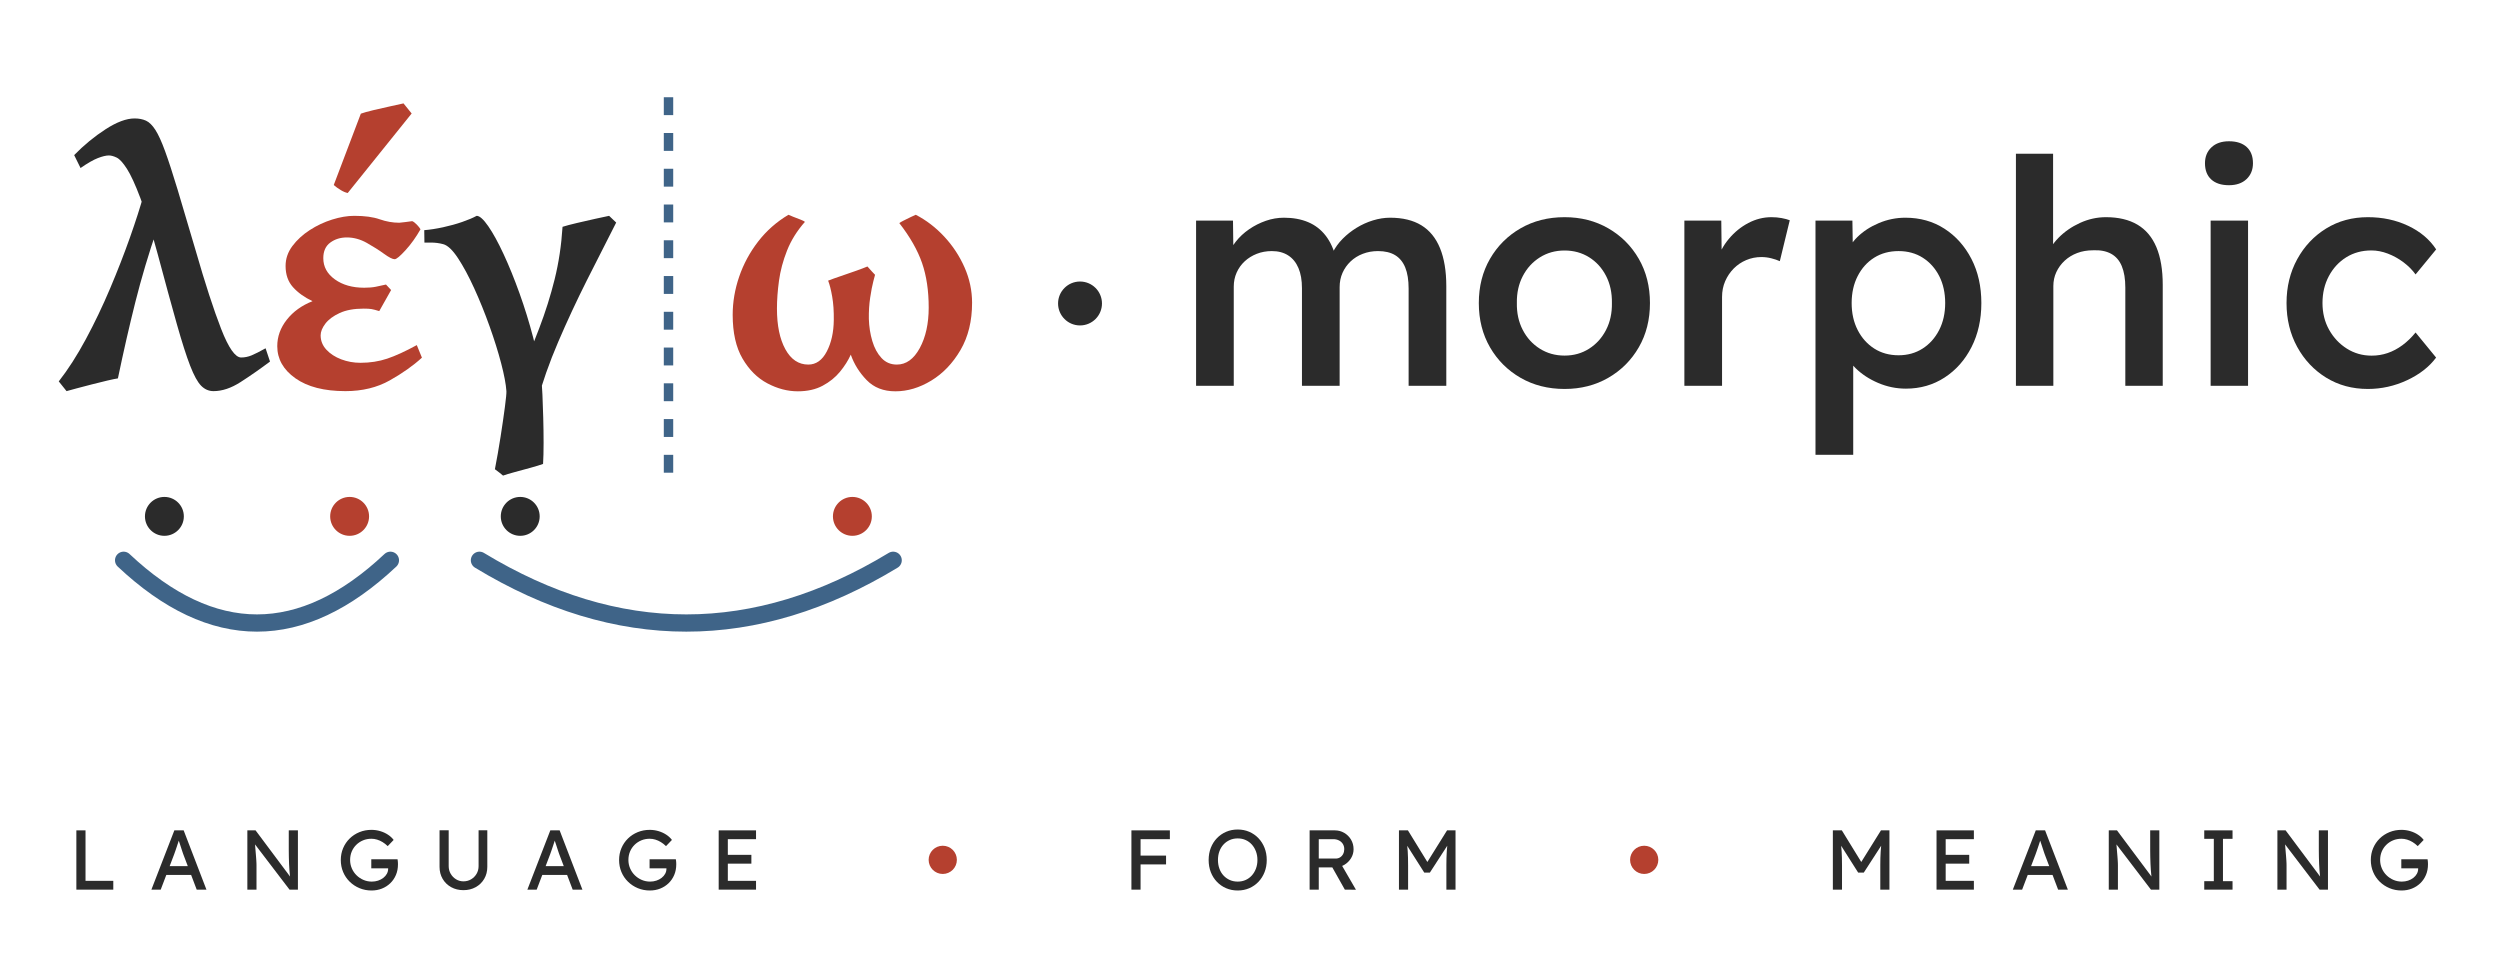
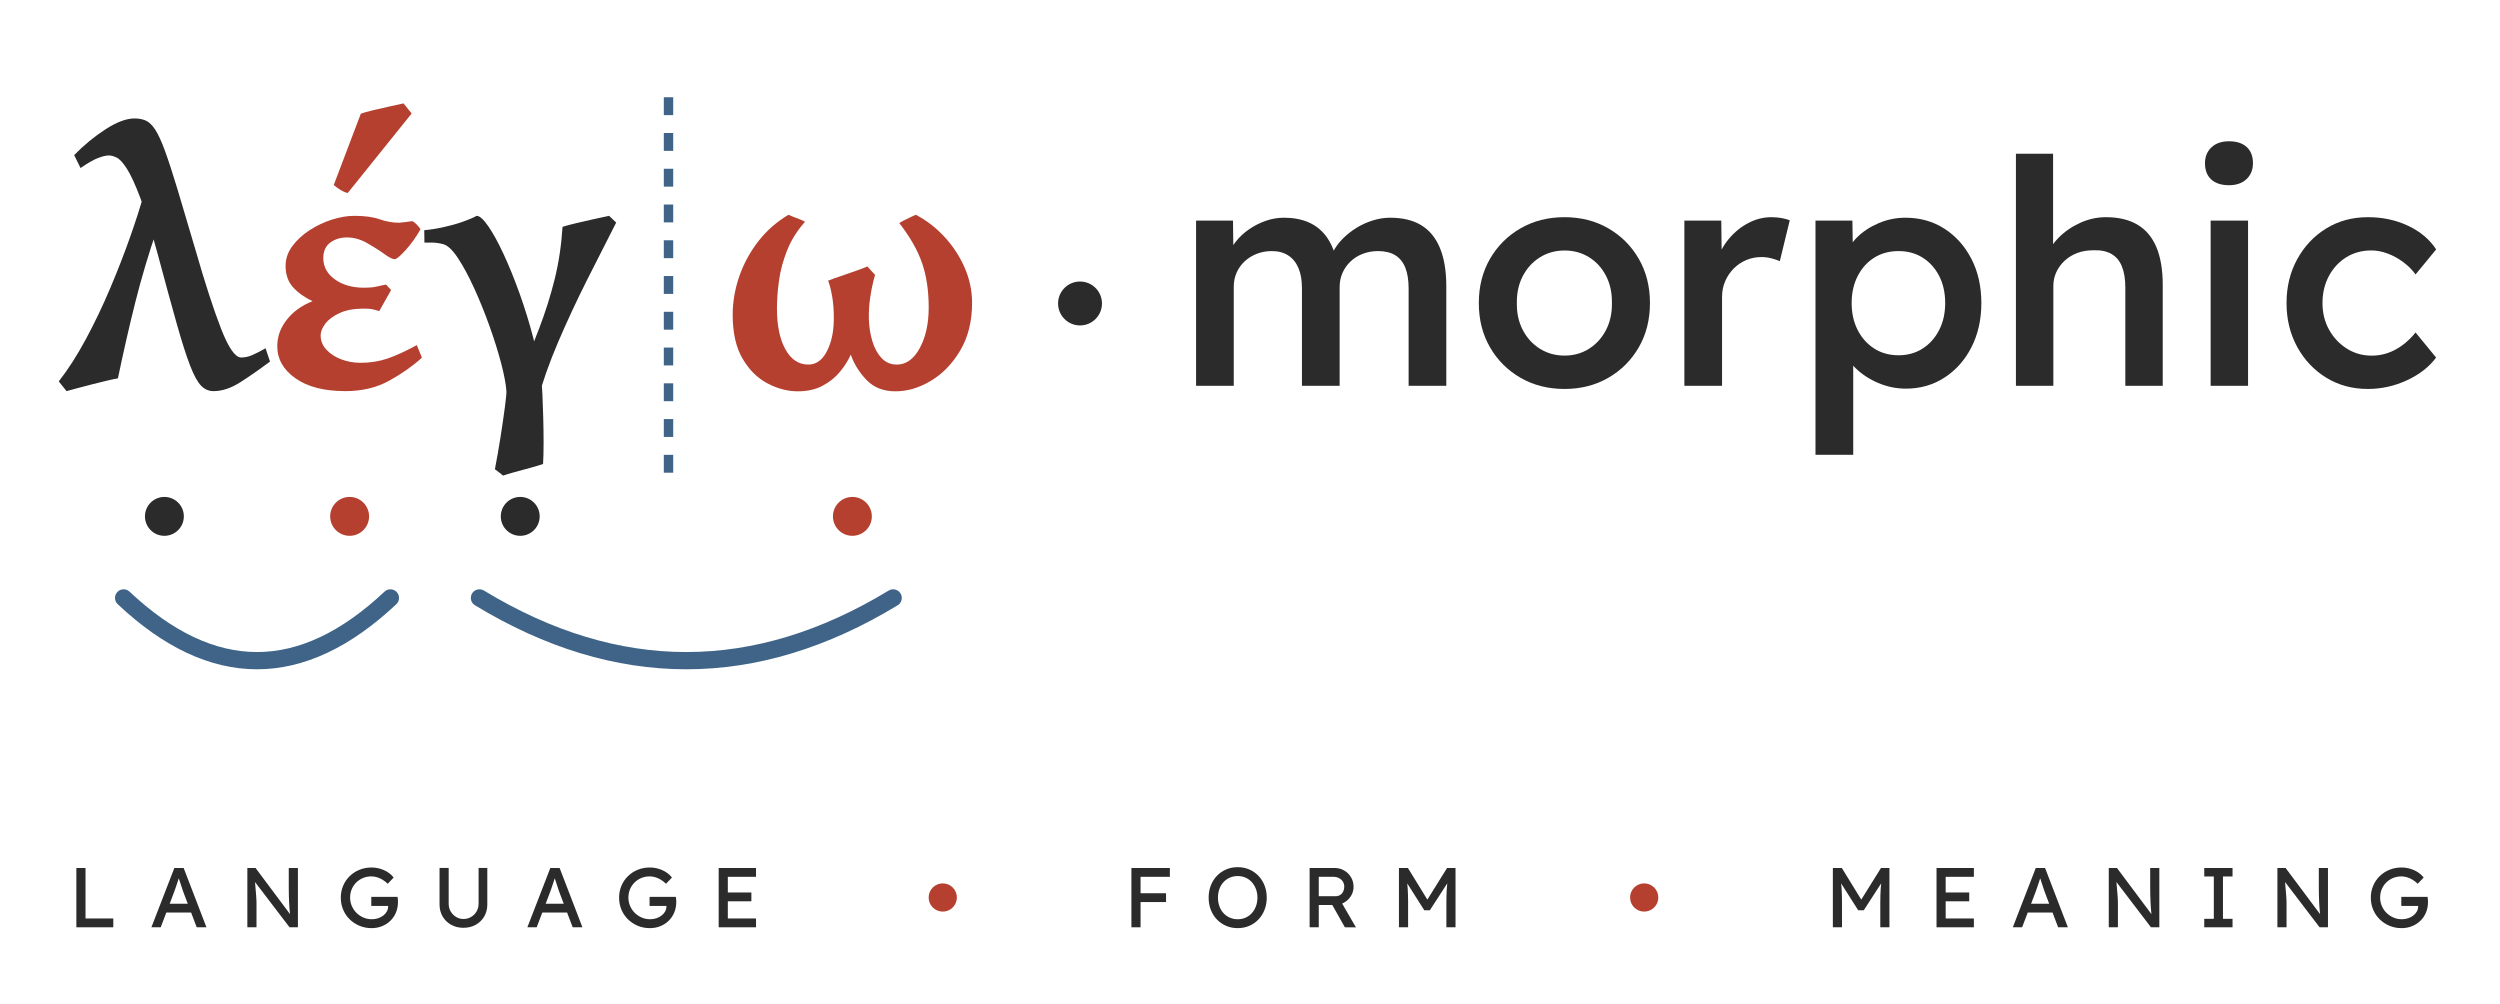
- <svg xmlns="http://www.w3.org/2000/svg" viewBox="-18 -23 797 308" role="img" aria-label="Legomorphic Notation: λέγω, morphic. Language, form, meaning">
+ <svg xmlns="http://www.w3.org/2000/svg" viewBox="-18 -23 797 320" role="img" aria-label="Legomorphic Notation: λέγω, morphic. Language, form, meaning">
  <style>.k{fill:#2b2b2b}.r{fill:#b5402f}.k.st,.r.st,.b.st,.b.seam,.q.st{fill:none}.k.st{stroke:#2b2b2b}.r.st{stroke:#b5402f}.b.st,.b.seam{stroke:#3f6488}.q.st{stroke:#6b6256}@media (prefers-color-scheme:dark){.k{fill:#ece5d8}.r{fill:#e2836e}.k.st{stroke:#ece5d8}.r.st{stroke:#e2836e}.b.st,.b.seam{stroke:#95b6db}.q.st{stroke:#a89e8f}}</style>
  <path class="k" d="M1206 137Q1119 72 1039.5 21.0Q960 -30 887 -30Q847 -30 817.0 0.5Q787 31 755.0 113.5Q723 196 680.0 348.0Q637 500 572 743Q517 946 474.0 1060.0Q431 1174 398.0 1225.5Q365 1277 340.0 1289.0Q315 1301 296 1301Q272 1301 233.5 1286.0Q195 1271 136 1230L100 1303Q183 1388 277.5 1449.0Q372 1510 441 1510Q478 1510 505.5 1497.5Q533 1485 558.5 1445.5Q584 1406 613.5 1325.0Q643 1244 684.0 1108.5Q725 973 785 768Q867 483 930.0 321.5Q993 160 1043 160Q1073 160 1102.0 172.0Q1131 184 1181 212ZM569 888Q496 674 445.5 473.0Q395 272 347 42Q327 39 286.5 29.5Q246 20 199.5 8.0Q153 -4 113.5 -14.5Q74 -25 57 -30L13 25Q92 126 166.0 263.5Q240 401 303.0 550.0Q366 699 415.0 837.5Q464 976 493 1081Q507 1068 523.5 1025.0Q540 982 553.0 940.0Q566 898 569 888Z" transform="translate(0.00 100.00) scale(0.05645 -0.05645)" />
  <path class="r" d="M868 884Q830 817 783.5 766.0Q737 715 722 715Q704 715 662.0 745.5Q620 776 565.0 807.0Q510 838 452 838Q398 838 358.5 809.0Q319 780 319 721Q319 648 384.5 601.0Q450 554 550 554Q588 554 615.5 559.5Q643 565 673 572L702 541L635 422Q606 431 591.0 433.5Q576 436 547 436Q465 436 411.0 411.0Q357 386 330.5 351.0Q304 316 304 285Q304 239 336.5 204.0Q369 169 420.5 149.5Q472 130 529 130Q610 130 680.0 153.5Q750 177 847 230L876 159Q803 92 695.0 31.0Q587 -30 444 -30Q264 -30 161.5 42.5Q59 115 59 224Q59 305 113.0 373.5Q167 442 258 478Q189 511 147.5 557.5Q106 604 106 677Q106 738 144.5 789.5Q183 841 242.5 879.5Q302 918 369.0 939.0Q436 960 494 960Q582 960 637.5 940.5Q693 921 748 921Q755 921 784.0 925.0Q813 929 821 930Q832 926 847.0 910.5Q862 895 868 884ZM457 1089Q440 1092 417.5 1105.5Q395 1119 378 1134L531 1537Q553 1545 600.5 1556.5Q648 1568 697.0 1578.5Q746 1589 772 1595L818 1538Z" transform="translate(67.06 100.00) scale(0.05645 -0.05645)" />
  <path class="k" d="M428 -507Q421 -501 408.5 -491.0Q396 -481 382 -471Q399 -384 414.0 -288.0Q429 -192 438.5 -119.5Q448 -47 447 -30Q443 29 417.5 126.5Q392 224 352.0 336.0Q312 448 265.5 550.0Q219 652 173.5 721.0Q128 790 90 800Q57 809 20.5 809.0Q-16 809 -16 809L-17 879Q32 883 89.5 895.5Q147 908 197.5 925.5Q248 943 279 960Q304 960 344.5 901.5Q385 843 431.0 744.0Q477 645 521.0 522.5Q565 400 598.5 271.5Q632 143 646 26Q648 5 650.5 -51.5Q653 -108 655.0 -180.5Q657 -253 657.0 -323.0Q657 -393 654 -441Q630 -450 584.5 -462.5Q539 -475 494.5 -487.0Q450 -499 428 -507ZM619 -95Q619 -95 597.0 -72.0Q575 -49 550.5 -18.5Q526 12 516 33Q580 188 632.5 325.5Q685 463 719.5 602.0Q754 741 764 898Q792 907 845.0 919.5Q898 932 950.0 943.5Q1002 955 1027 960L1067 922Q988 768 901.5 596.0Q815 424 739.5 248.0Q664 72 619 -95Z" transform="translate(118.21 100.00) scale(0.05645 -0.05645)" />
  <path class="r" d="M1431 469Q1431 314 1365.5 202.0Q1300 90 1200.5 29.5Q1101 -31 998 -31Q897 -31 835.5 32.5Q774 96 746 176Q724 127 685.0 79.5Q646 32 587.0 0.5Q528 -31 447 -31Q360 -31 275.0 14.0Q190 59 134.5 154.0Q79 249 79 401Q79 509 115.5 616.0Q152 723 222.5 814.5Q293 906 394 966Q399 963 420.0 955.0Q441 947 461.5 939.0Q482 931 487 926Q420 850 386.0 764.0Q352 678 340.5 593.5Q329 509 329 436Q329 293 376.5 206.5Q424 120 506 120Q572 120 610.5 194.0Q649 268 650 372Q651 446 641.0 503.5Q631 561 618 594Q646 605 690.5 620.0Q735 635 777.0 650.0Q819 665 840 674Q848 664 865.5 645.5Q883 627 883 627Q883 627 873.5 591.0Q864 555 855.5 498.0Q847 441 848 378Q850 312 867.5 253.0Q885 194 919.5 157.0Q954 120 1006 120Q1085 120 1135.5 213.0Q1186 306 1186 442Q1186 585 1148.5 693.5Q1111 802 1020 919Q1026 924 1046.0 934.0Q1066 944 1086.5 954.0Q1107 964 1113 966Q1202 920 1274.0 842.5Q1346 765 1388.5 668.5Q1431 572 1431 469Z" transform="translate(211.12 100.00) scale(0.05645 -0.05645)" />
  <path class="k" d="M70 0V526.629H187.684L188.987 419.19L169.335 410.448Q178.476 436.448 196.302 459.227Q214.127 482.005 239.057 499.12Q263.987 516.235 292.428 526.095Q320.869 535.955 350.24 535.955Q393.611 535.955 427.123 521.851Q460.634 507.747 483.123 478.724Q505.611 449.702 516.752 404.702L498.308 408.213L505.471 424.724Q517.123 448.213 536.867 468.306Q556.611 488.398 581.611 503.747Q606.611 519.095 634.285 527.525Q661.96 535.955 688.471 535.955Q748.611 535.955 788.17 511.792Q827.729 487.629 847.718 438.71Q867.706 389.792 867.706 317.444V0H747.579V309.652Q747.579 350.905 736.812 377.206Q726.045 403.506 704.593 416.529Q683.14 429.552 649.91 429.552Q624.027 429.552 601.482 420.866Q578.937 412.181 562.485 396.484Q546.032 380.787 536.847 360.16Q527.661 339.534 527.661 314.652V0H407.534V311.326Q407.534 349.231 396.348 375.531Q385.163 401.832 363.71 415.692Q342.258 429.552 311.539 429.552Q285.656 429.552 263.53 420.866Q241.403 412.181 224.951 396.902Q208.498 381.624 199.313 360.998Q190.127 340.371 190.127 316.326V0Z" transform="translate(356.31 100.00) scale(0.1 -0.1)" />
  <path class="k" d="M311.747 -10Q233.118 -10 171.396 25.581Q109.674 61.163 74.023 122.826Q38.371 184.489 38.371 263.815Q38.371 343.14 74.023 404.803Q109.674 466.466 171.396 502.048Q233.118 537.629 311.747 537.629Q389.539 537.629 451.179 502.048Q512.819 466.466 548.389 404.803Q583.96 343.14 583.96 263.815Q583.96 184.489 548.389 122.826Q512.819 61.163 451.179 25.581Q389.539 -10 311.747 -10ZM311.747 96.381Q355.489 96.381 389.964 118.333Q424.439 140.285 443.973 178.179Q463.506 216.073 462.669 263.815Q463.506 312.556 443.973 350.45Q424.439 388.344 389.964 409.877Q355.489 431.411 311.747 431.411Q267.842 431.411 232.948 409.459Q198.055 387.506 178.439 349.613Q158.824 311.719 159.661 263.815Q158.824 216.073 178.439 178.179Q198.055 140.285 232.948 118.333Q267.842 96.381 311.747 96.381Z" transform="translate(449.61 100.00) scale(0.1 -0.1)" />
  <path class="k" d="M71.674 0V526.629H189.358L191.313 359.511L175.611 397.556Q186.937 436.86 213.681 468.756Q240.426 500.652 275.74 519.14Q311.055 537.629 349.358 537.629Q366.521 537.629 382.102 534.71Q397.684 531.792 407.661 527.792L375.937 397.384Q364.263 402.71 348.623 406.617Q332.982 410.524 317.19 410.524Q291.656 410.524 268.785 400.839Q245.914 391.153 228.881 373.875Q211.847 356.597 201.824 333.644Q191.802 310.692 191.802 283.158V0Z" transform="translate(511.81 100.00) scale(0.1 -0.1)" />
  <path class="k" d="M71.674 -220V526.629H189.358L191.15 406.955L171.077 415.955Q177.24 446.769 205.077 474.188Q232.914 501.606 273.577 518.781Q314.24 535.955 358.218 535.955Q428.403 535.955 482.833 500.873Q537.263 465.792 568.856 404.548Q600.448 343.303 600.448 263.815Q600.448 185.326 569.193 123.663Q537.937 62 483.344 26.5Q428.752 -9 359.914 -9Q314.077 -9 271.648 9.093Q229.218 27.185 199.706 56.104Q170.195 85.023 162.869 117L191.964 131V-220ZM336.561 97.403Q379.792 97.403 413.185 118.774Q446.579 140.145 465.869 177.702Q485.158 215.258 485.158 263.815Q485.158 312.371 466.287 349.59Q447.416 386.81 414.023 408.181Q380.629 429.552 336.561 429.552Q292.494 429.552 259.019 408.599Q225.544 387.647 206.254 350.009Q186.964 312.371 186.964 263.815Q186.964 215.258 206.254 177.702Q225.544 140.145 259.019 118.774Q292.494 97.403 336.561 97.403Z" transform="translate(553.61 100.00) scale(0.1 -0.1)" />
  <path class="k" d="M71.674 0V740H190.15V418.629L168.077 406.629Q178.24 442.118 207.159 471.618Q236.077 501.118 276.077 519.373Q316.077 537.629 358.566 537.629Q418.566 537.629 458.892 513.885Q499.218 490.14 519.462 442.059Q539.706 393.977 539.706 321.629V0H420.416V313Q420.416 354.253 409.231 381.391Q398.045 408.529 374.837 421.133Q351.629 433.737 317.561 432.063Q290.005 432.063 267.041 423.377Q244.077 414.692 227.125 398.995Q210.173 383.298 200.569 362.672Q190.964 342.045 190.964 318V0H131.819Q114.747 0 99.71 0.0Q84.674 0 71.674 0Z" transform="translate(617.51 100.00) scale(0.1 -0.1)" />
  <path class="k" d="M86.394 0V526.629H205.684V0ZM144.865 639.534Q108.444 639.534 88.407 657.837Q68.371 676.14 68.371 709.584Q68.371 740.702 88.907 760.168Q109.444 779.634 144.865 779.634Q181.285 779.634 201.322 761.331Q221.358 743.027 221.358 709.584Q221.358 678.466 200.822 659.0Q180.285 639.534 144.865 639.534Z" transform="translate(678.11 100.00) scale(0.1 -0.1)" />
  <path class="k" d="M297.606 -10Q223.303 -10 164.826 26.0Q106.348 62 72.36 124.081Q38.371 186.163 38.371 263.815Q38.371 341.466 72.36 403.548Q106.348 465.629 164.826 501.629Q223.303 537.629 297.606 537.629Q367.932 537.629 426.002 510.188Q484.073 482.747 515.376 434.887L449.742 355.113Q434.556 376.321 411.185 393.855Q387.815 411.389 361.281 421.493Q334.747 431.597 308.91 431.597Q263.842 431.597 228.785 409.807Q193.729 388.018 173.358 349.869Q152.987 311.719 152.987 263.977Q152.987 216.398 174.114 178.668Q195.24 140.937 230.715 118.566Q266.19 96.195 309.747 96.195Q336.421 96.195 360.862 104.544Q385.303 112.892 407.837 129.507Q430.371 146.123 449.742 170.005L515.213 90.068Q482.398 45.719 422.654 17.86Q362.91 -10 297.606 -10Z" transform="translate(707.11 100.00) scale(0.1 -0.1)" />
  <circle class="k" cx="326.31" cy="73.75" r="7.00" />
  <circle class="k" cx="34.41" cy="141.62" r="6.20" />
  <circle class="r" cx="93.46" cy="141.62" r="6.20" />
  <circle class="k" cx="147.85" cy="141.62" r="6.20" />
  <circle class="r" cx="253.74" cy="141.62" r="6.20" />
-   <path class="b st" d="M21.41 155.62 Q63.93 195.62 106.46 155.62" stroke-width="5.50" stroke-linecap="round" />
-   <path class="b st" d="M134.85 155.62 Q200.79 195.62 266.74 155.62" stroke-width="5.50" stroke-linecap="round" />
+   <path class="b st" d="M21.41 167.62 Q63.93 207.62 106.46 167.62" stroke-width="5.50" stroke-linecap="round" />
+   <path class="b st" d="M134.85 167.62 Q200.79 207.62 266.74 167.62" stroke-width="5.50" stroke-linecap="round" />
  <line class="b seam" x1="195.12" y1="8.00" x2="195.12" y2="129.62" stroke-width="3.00" stroke-dasharray="5.70 5.70" />
-   <path class="k" d="M98 0V700H206V104H534V0Z" transform="translate(3.70 260.62) scale(0.027 -0.027)" />
-   <path class="k" d="M25 0 296 700H406L675 0H560L400 422Q397 429 388.5 456.0Q380 483 369.0 516.0Q358 549 349.0 576.5Q340 604 337 612L360 613Q354 596 345.5 570.0Q337 544 327.5 515.0Q318 486 309.0 460.5Q300 435 294 418L135 0ZM145 174 185 278H503L549 174Z" transform="translate(29.59 260.62) scale(0.027 -0.027)" />
-   <path class="k" d="M98 0V700H195L623 127L607 118Q603 143 600.0 172.5Q597 202 594.5 235.5Q592 269 590.5 306.5Q589 344 588.0 385.0Q587 426 587 470V700H695V0H596L175 552L186 566Q191 505 194.5 462.5Q198 420 200.5 390.5Q203 361 204.0 342.5Q205 324 205.5 312.0Q206 300 206 291V0Z" transform="translate(58.21 260.62) scale(0.027 -0.027)" />
-   <path class="k" d="M411 -10Q335 -10 269.0 17.5Q203 45 153.0 94.0Q103 143 75.5 208.5Q48 274 48 350Q48 425 75.5 490.0Q103 555 152.5 603.5Q202 652 268.0 679.0Q334 706 410 706Q463 706 513.5 691.0Q564 676 605.0 649.0Q646 622 672 587L602 514Q572 543 540.5 562.0Q509 581 476.0 591.0Q443 601 410 601Q356 601 310.5 582.0Q265 563 230.5 529.0Q196 495 177.0 449.5Q158 404 158 350Q158 298 178.0 251.5Q198 205 233.5 170.0Q269 135 315.5 115.0Q362 95 414 95Q453 95 488.0 106.5Q523 118 550.0 139.0Q577 160 592.0 187.5Q607 215 607 246V266L622 252H408V359H718Q720 348 721.0 337.5Q722 327 722.5 317.5Q723 308 723 299Q723 230 699.0 173.5Q675 117 632.5 76.0Q590 35 533.5 12.5Q477 -10 411 -10Z" transform="translate(89.35 260.62) scale(0.027 -0.027)" />
-   <path class="k" d="M370 -6Q289 -6 225.0 29.5Q161 65 124.5 127.5Q88 190 88 269V701H196V278Q196 227 220.0 186.5Q244 146 283.5 122.0Q323 98 370 98Q420 98 460.5 122.0Q501 146 525.0 186.5Q549 227 549 278V701H652V269Q652 190 615.5 127.5Q579 65 515.0 29.5Q451 -6 370 -6Z" transform="translate(119.75 260.62) scale(0.027 -0.027)" />
-   <path class="k" d="M25 0 296 700H406L675 0H560L400 422Q397 429 388.5 456.0Q380 483 369.0 516.0Q358 549 349.0 576.5Q340 604 337 612L360 613Q354 596 345.5 570.0Q337 544 327.5 515.0Q318 486 309.0 460.5Q300 435 294 418L135 0ZM145 174 185 278H503L549 174Z" transform="translate(149.45 260.62) scale(0.027 -0.027)" />
-   <path class="k" d="M411 -10Q335 -10 269.0 17.5Q203 45 153.0 94.0Q103 143 75.5 208.5Q48 274 48 350Q48 425 75.5 490.0Q103 555 152.5 603.5Q202 652 268.0 679.0Q334 706 410 706Q463 706 513.5 691.0Q564 676 605.0 649.0Q646 622 672 587L602 514Q572 543 540.5 562.0Q509 581 476.0 591.0Q443 601 410 601Q356 601 310.5 582.0Q265 563 230.5 529.0Q196 495 177.0 449.5Q158 404 158 350Q158 298 178.0 251.5Q198 205 233.5 170.0Q269 135 315.5 115.0Q362 95 414 95Q453 95 488.0 106.5Q523 118 550.0 139.0Q577 160 592.0 187.5Q607 215 607 246V266L622 252H408V359H718Q720 348 721.0 337.5Q722 327 722.5 317.5Q723 308 723 299Q723 230 699.0 173.5Q675 117 632.5 76.0Q590 35 533.5 12.5Q477 -10 411 -10Z" transform="translate(178.07 260.62) scale(0.027 -0.027)" />
-   <path class="k" d="M98 0V700H539V596H206V104H539V0ZM147 307V411H484V307Z" transform="translate(208.47 260.62) scale(0.027 -0.027)" />
-   <path class="k" d="M98 0V700H206V0ZM146 298V402H507V298ZM146 596V700H552V596Z" transform="translate(340.05 260.62) scale(0.027 -0.027)" />
-   <path class="k" d="M391 -10Q317 -10 254.5 17.0Q192 44 145.5 92.5Q99 141 73.5 206.5Q48 272 48 350Q48 428 73.5 493.5Q99 559 145.5 607.5Q192 656 254.5 683.0Q317 710 391 710Q465 710 527.5 683.0Q590 656 636.5 607.0Q683 558 708.5 492.5Q734 427 734 350Q734 273 708.5 207.5Q683 142 636.5 93.0Q590 44 527.5 17.0Q465 -10 391 -10ZM391 95Q442 95 484.5 114.0Q527 133 558.0 167.5Q589 202 606.5 248.5Q624 295 624 350Q624 405 606.5 451.5Q589 498 558.0 532.5Q527 567 484.5 586.0Q442 605 391 605Q340 605 297.5 586.0Q255 567 223.5 533.0Q192 499 175.0 452.5Q158 406 158 350Q158 295 175.0 248.0Q192 201 223.5 167.0Q255 133 297.5 114.0Q340 95 391 95Z" transform="translate(366.02 260.62) scale(0.027 -0.027)" />
-   <path class="k" d="M98 0V700H396Q456 700 506.5 670.5Q557 641 587.0 590.5Q617 540 617 477Q617 420 587.0 371.0Q557 322 507.0 292.5Q457 263 396 263H206V0ZM514 0 336 316 447 341 645 -1ZM206 367H406Q435 367 458.0 381.5Q481 396 494.0 421.5Q507 447 507 478Q507 513 490.5 539.5Q474 566 444.5 581.0Q415 596 378 596H206Z" transform="translate(396.86 260.62) scale(0.027 -0.027)" />
-   <path class="k" d="M98 0V700H204L459 285L408 286L666 700H766V0H658V287Q658 377 662.5 449.0Q667 521 678 592L692 555L463 201H397L175 551L186 592Q197 525 201.5 454.5Q206 384 206 287V0Z" transform="translate(425.34 260.62) scale(0.027 -0.027)" />
-   <path class="k" d="M98 0V700H204L459 285L408 286L666 700H766V0H658V287Q658 377 662.5 449.0Q667 521 678 592L692 555L463 201H397L175 551L186 592Q197 525 201.5 454.5Q206 384 206 287V0Z" transform="translate(563.67 260.62) scale(0.027 -0.027)" />
-   <path class="k" d="M98 0V700H539V596H206V104H539V0ZM147 307V411H484V307Z" transform="translate(596.72 260.62) scale(0.027 -0.027)" />
-   <path class="k" d="M25 0 296 700H406L675 0H560L400 422Q397 429 388.5 456.0Q380 483 369.0 516.0Q358 549 349.0 576.5Q340 604 337 612L360 613Q354 596 345.5 570.0Q337 544 327.5 515.0Q318 486 309.0 460.5Q300 435 294 418L135 0ZM145 174 185 278H503L549 174Z" transform="translate(623.01 260.62) scale(0.027 -0.027)" />
-   <path class="k" d="M98 0V700H195L623 127L607 118Q603 143 600.0 172.5Q597 202 594.5 235.5Q592 269 590.5 306.5Q589 344 588.0 385.0Q587 426 587 470V700H695V0H596L175 552L186 566Q191 505 194.5 462.5Q198 420 200.5 390.5Q203 361 204.0 342.5Q205 324 205.5 312.0Q206 300 206 291V0Z" transform="translate(651.63 260.62) scale(0.027 -0.027)" />
-   <path class="k" d="M72 0V100H185V600H72V700H406V600H293V100H406V0Z" transform="translate(682.77 260.62) scale(0.027 -0.027)" />
-   <path class="k" d="M98 0V700H195L623 127L607 118Q603 143 600.0 172.5Q597 202 594.5 235.5Q592 269 590.5 306.5Q589 344 588.0 385.0Q587 426 587 470V700H695V0H596L175 552L186 566Q191 505 194.5 462.5Q198 420 200.5 390.5Q203 361 204.0 342.5Q205 324 205.5 312.0Q206 300 206 291V0Z" transform="translate(705.39 260.62) scale(0.027 -0.027)" />
-   <path class="k" d="M411 -10Q335 -10 269.0 17.5Q203 45 153.0 94.0Q103 143 75.5 208.5Q48 274 48 350Q48 425 75.5 490.0Q103 555 152.5 603.5Q202 652 268.0 679.0Q334 706 410 706Q463 706 513.5 691.0Q564 676 605.0 649.0Q646 622 672 587L602 514Q572 543 540.5 562.0Q509 581 476.0 591.0Q443 601 410 601Q356 601 310.5 582.0Q265 563 230.5 529.0Q196 495 177.0 449.5Q158 404 158 350Q158 298 178.0 251.5Q198 205 233.5 170.0Q269 135 315.5 115.0Q362 95 414 95Q453 95 488.0 106.5Q523 118 550.0 139.0Q577 160 592.0 187.5Q607 215 607 246V266L622 252H408V359H718Q720 348 721.0 337.5Q722 327 722.5 317.5Q723 308 723 299Q723 230 699.0 173.5Q675 117 632.5 76.0Q590 35 533.5 12.5Q477 -10 411 -10Z" transform="translate(736.52 260.62) scale(0.027 -0.027)" />
-   <circle class="r" cx="282.55" cy="251.12" r="4.50" />
-   <circle class="r" cx="506.17" cy="251.12" r="4.50" />
+   <path class="k" d="M98 0V700H206V104H534V0Z" transform="translate(3.70 272.62) scale(0.027 -0.027)" />
+   <path class="k" d="M25 0 296 700H406L675 0H560L400 422Q397 429 388.5 456.0Q380 483 369.0 516.0Q358 549 349.0 576.5Q340 604 337 612L360 613Q354 596 345.5 570.0Q337 544 327.5 515.0Q318 486 309.0 460.5Q300 435 294 418L135 0ZM145 174 185 278H503L549 174Z" transform="translate(29.59 272.62) scale(0.027 -0.027)" />
+   <path class="k" d="M98 0V700H195L623 127L607 118Q603 143 600.0 172.5Q597 202 594.5 235.5Q592 269 590.5 306.5Q589 344 588.0 385.0Q587 426 587 470V700H695V0H596L175 552L186 566Q191 505 194.5 462.5Q198 420 200.5 390.5Q203 361 204.0 342.5Q205 324 205.5 312.0Q206 300 206 291V0Z" transform="translate(58.21 272.62) scale(0.027 -0.027)" />
+   <path class="k" d="M411 -10Q335 -10 269.0 17.5Q203 45 153.0 94.0Q103 143 75.5 208.5Q48 274 48 350Q48 425 75.5 490.0Q103 555 152.5 603.5Q202 652 268.0 679.0Q334 706 410 706Q463 706 513.5 691.0Q564 676 605.0 649.0Q646 622 672 587L602 514Q572 543 540.5 562.0Q509 581 476.0 591.0Q443 601 410 601Q356 601 310.5 582.0Q265 563 230.5 529.0Q196 495 177.0 449.5Q158 404 158 350Q158 298 178.0 251.5Q198 205 233.5 170.0Q269 135 315.5 115.0Q362 95 414 95Q453 95 488.0 106.5Q523 118 550.0 139.0Q577 160 592.0 187.5Q607 215 607 246V266L622 252H408V359H718Q720 348 721.0 337.5Q722 327 722.5 317.5Q723 308 723 299Q723 230 699.0 173.5Q675 117 632.5 76.0Q590 35 533.5 12.5Q477 -10 411 -10Z" transform="translate(89.35 272.62) scale(0.027 -0.027)" />
+   <path class="k" d="M370 -6Q289 -6 225.0 29.5Q161 65 124.5 127.5Q88 190 88 269V701H196V278Q196 227 220.0 186.5Q244 146 283.5 122.0Q323 98 370 98Q420 98 460.5 122.0Q501 146 525.0 186.5Q549 227 549 278V701H652V269Q652 190 615.5 127.5Q579 65 515.0 29.5Q451 -6 370 -6Z" transform="translate(119.75 272.62) scale(0.027 -0.027)" />
+   <path class="k" d="M25 0 296 700H406L675 0H560L400 422Q397 429 388.5 456.0Q380 483 369.0 516.0Q358 549 349.0 576.5Q340 604 337 612L360 613Q354 596 345.5 570.0Q337 544 327.5 515.0Q318 486 309.0 460.5Q300 435 294 418L135 0ZM145 174 185 278H503L549 174Z" transform="translate(149.45 272.62) scale(0.027 -0.027)" />
+   <path class="k" d="M411 -10Q335 -10 269.0 17.5Q203 45 153.0 94.0Q103 143 75.5 208.5Q48 274 48 350Q48 425 75.5 490.0Q103 555 152.5 603.5Q202 652 268.0 679.0Q334 706 410 706Q463 706 513.5 691.0Q564 676 605.0 649.0Q646 622 672 587L602 514Q572 543 540.5 562.0Q509 581 476.0 591.0Q443 601 410 601Q356 601 310.5 582.0Q265 563 230.5 529.0Q196 495 177.0 449.5Q158 404 158 350Q158 298 178.0 251.5Q198 205 233.5 170.0Q269 135 315.5 115.0Q362 95 414 95Q453 95 488.0 106.5Q523 118 550.0 139.0Q577 160 592.0 187.5Q607 215 607 246V266L622 252H408V359H718Q720 348 721.0 337.5Q722 327 722.5 317.5Q723 308 723 299Q723 230 699.0 173.5Q675 117 632.5 76.0Q590 35 533.5 12.5Q477 -10 411 -10Z" transform="translate(178.07 272.62) scale(0.027 -0.027)" />
+   <path class="k" d="M98 0V700H539V596H206V104H539V0ZM147 307V411H484V307Z" transform="translate(208.47 272.62) scale(0.027 -0.027)" />
+   <path class="k" d="M98 0V700H206V0ZM146 298V402H507V298ZM146 596V700H552V596Z" transform="translate(340.05 272.62) scale(0.027 -0.027)" />
+   <path class="k" d="M391 -10Q317 -10 254.5 17.0Q192 44 145.5 92.5Q99 141 73.5 206.5Q48 272 48 350Q48 428 73.5 493.5Q99 559 145.5 607.5Q192 656 254.5 683.0Q317 710 391 710Q465 710 527.5 683.0Q590 656 636.5 607.0Q683 558 708.5 492.5Q734 427 734 350Q734 273 708.5 207.5Q683 142 636.5 93.0Q590 44 527.5 17.0Q465 -10 391 -10ZM391 95Q442 95 484.5 114.0Q527 133 558.0 167.5Q589 202 606.5 248.5Q624 295 624 350Q624 405 606.5 451.5Q589 498 558.0 532.5Q527 567 484.5 586.0Q442 605 391 605Q340 605 297.5 586.0Q255 567 223.5 533.0Q192 499 175.0 452.5Q158 406 158 350Q158 295 175.0 248.0Q192 201 223.5 167.0Q255 133 297.5 114.0Q340 95 391 95Z" transform="translate(366.02 272.62) scale(0.027 -0.027)" />
+   <path class="k" d="M98 0V700H396Q456 700 506.5 670.5Q557 641 587.0 590.5Q617 540 617 477Q617 420 587.0 371.0Q557 322 507.0 292.5Q457 263 396 263H206V0ZM514 0 336 316 447 341 645 -1ZM206 367H406Q435 367 458.0 381.5Q481 396 494.0 421.5Q507 447 507 478Q507 513 490.5 539.5Q474 566 444.5 581.0Q415 596 378 596H206Z" transform="translate(396.86 272.62) scale(0.027 -0.027)" />
+   <path class="k" d="M98 0V700H204L459 285L408 286L666 700H766V0H658V287Q658 377 662.5 449.0Q667 521 678 592L692 555L463 201H397L175 551L186 592Q197 525 201.5 454.5Q206 384 206 287V0Z" transform="translate(425.34 272.62) scale(0.027 -0.027)" />
+   <path class="k" d="M98 0V700H204L459 285L408 286L666 700H766V0H658V287Q658 377 662.5 449.0Q667 521 678 592L692 555L463 201H397L175 551L186 592Q197 525 201.5 454.5Q206 384 206 287V0Z" transform="translate(563.67 272.62) scale(0.027 -0.027)" />
+   <path class="k" d="M98 0V700H539V596H206V104H539V0ZM147 307V411H484V307Z" transform="translate(596.72 272.62) scale(0.027 -0.027)" />
+   <path class="k" d="M25 0 296 700H406L675 0H560L400 422Q397 429 388.5 456.0Q380 483 369.0 516.0Q358 549 349.0 576.5Q340 604 337 612L360 613Q354 596 345.5 570.0Q337 544 327.5 515.0Q318 486 309.0 460.5Q300 435 294 418L135 0ZM145 174 185 278H503L549 174Z" transform="translate(623.01 272.62) scale(0.027 -0.027)" />
+   <path class="k" d="M98 0V700H195L623 127L607 118Q603 143 600.0 172.5Q597 202 594.5 235.5Q592 269 590.5 306.5Q589 344 588.0 385.0Q587 426 587 470V700H695V0H596L175 552L186 566Q191 505 194.5 462.5Q198 420 200.5 390.5Q203 361 204.0 342.5Q205 324 205.5 312.0Q206 300 206 291V0Z" transform="translate(651.63 272.62) scale(0.027 -0.027)" />
+   <path class="k" d="M72 0V100H185V600H72V700H406V600H293V100H406V0Z" transform="translate(682.77 272.62) scale(0.027 -0.027)" />
+   <path class="k" d="M98 0V700H195L623 127L607 118Q603 143 600.0 172.5Q597 202 594.5 235.5Q592 269 590.5 306.5Q589 344 588.0 385.0Q587 426 587 470V700H695V0H596L175 552L186 566Q191 505 194.5 462.5Q198 420 200.5 390.5Q203 361 204.0 342.5Q205 324 205.5 312.0Q206 300 206 291V0Z" transform="translate(705.39 272.62) scale(0.027 -0.027)" />
+   <path class="k" d="M411 -10Q335 -10 269.0 17.5Q203 45 153.0 94.0Q103 143 75.5 208.5Q48 274 48 350Q48 425 75.5 490.0Q103 555 152.5 603.5Q202 652 268.0 679.0Q334 706 410 706Q463 706 513.5 691.0Q564 676 605.0 649.0Q646 622 672 587L602 514Q572 543 540.5 562.0Q509 581 476.0 591.0Q443 601 410 601Q356 601 310.5 582.0Q265 563 230.5 529.0Q196 495 177.0 449.5Q158 404 158 350Q158 298 178.0 251.5Q198 205 233.5 170.0Q269 135 315.5 115.0Q362 95 414 95Q453 95 488.0 106.5Q523 118 550.0 139.0Q577 160 592.0 187.5Q607 215 607 246V266L622 252H408V359H718Q720 348 721.0 337.5Q722 327 722.5 317.5Q723 308 723 299Q723 230 699.0 173.5Q675 117 632.5 76.0Q590 35 533.5 12.5Q477 -10 411 -10Z" transform="translate(736.52 272.62) scale(0.027 -0.027)" />
+   <circle class="r" cx="282.55" cy="263.12" r="4.50" />
+   <circle class="r" cx="506.17" cy="263.12" r="4.50" />
</svg>
